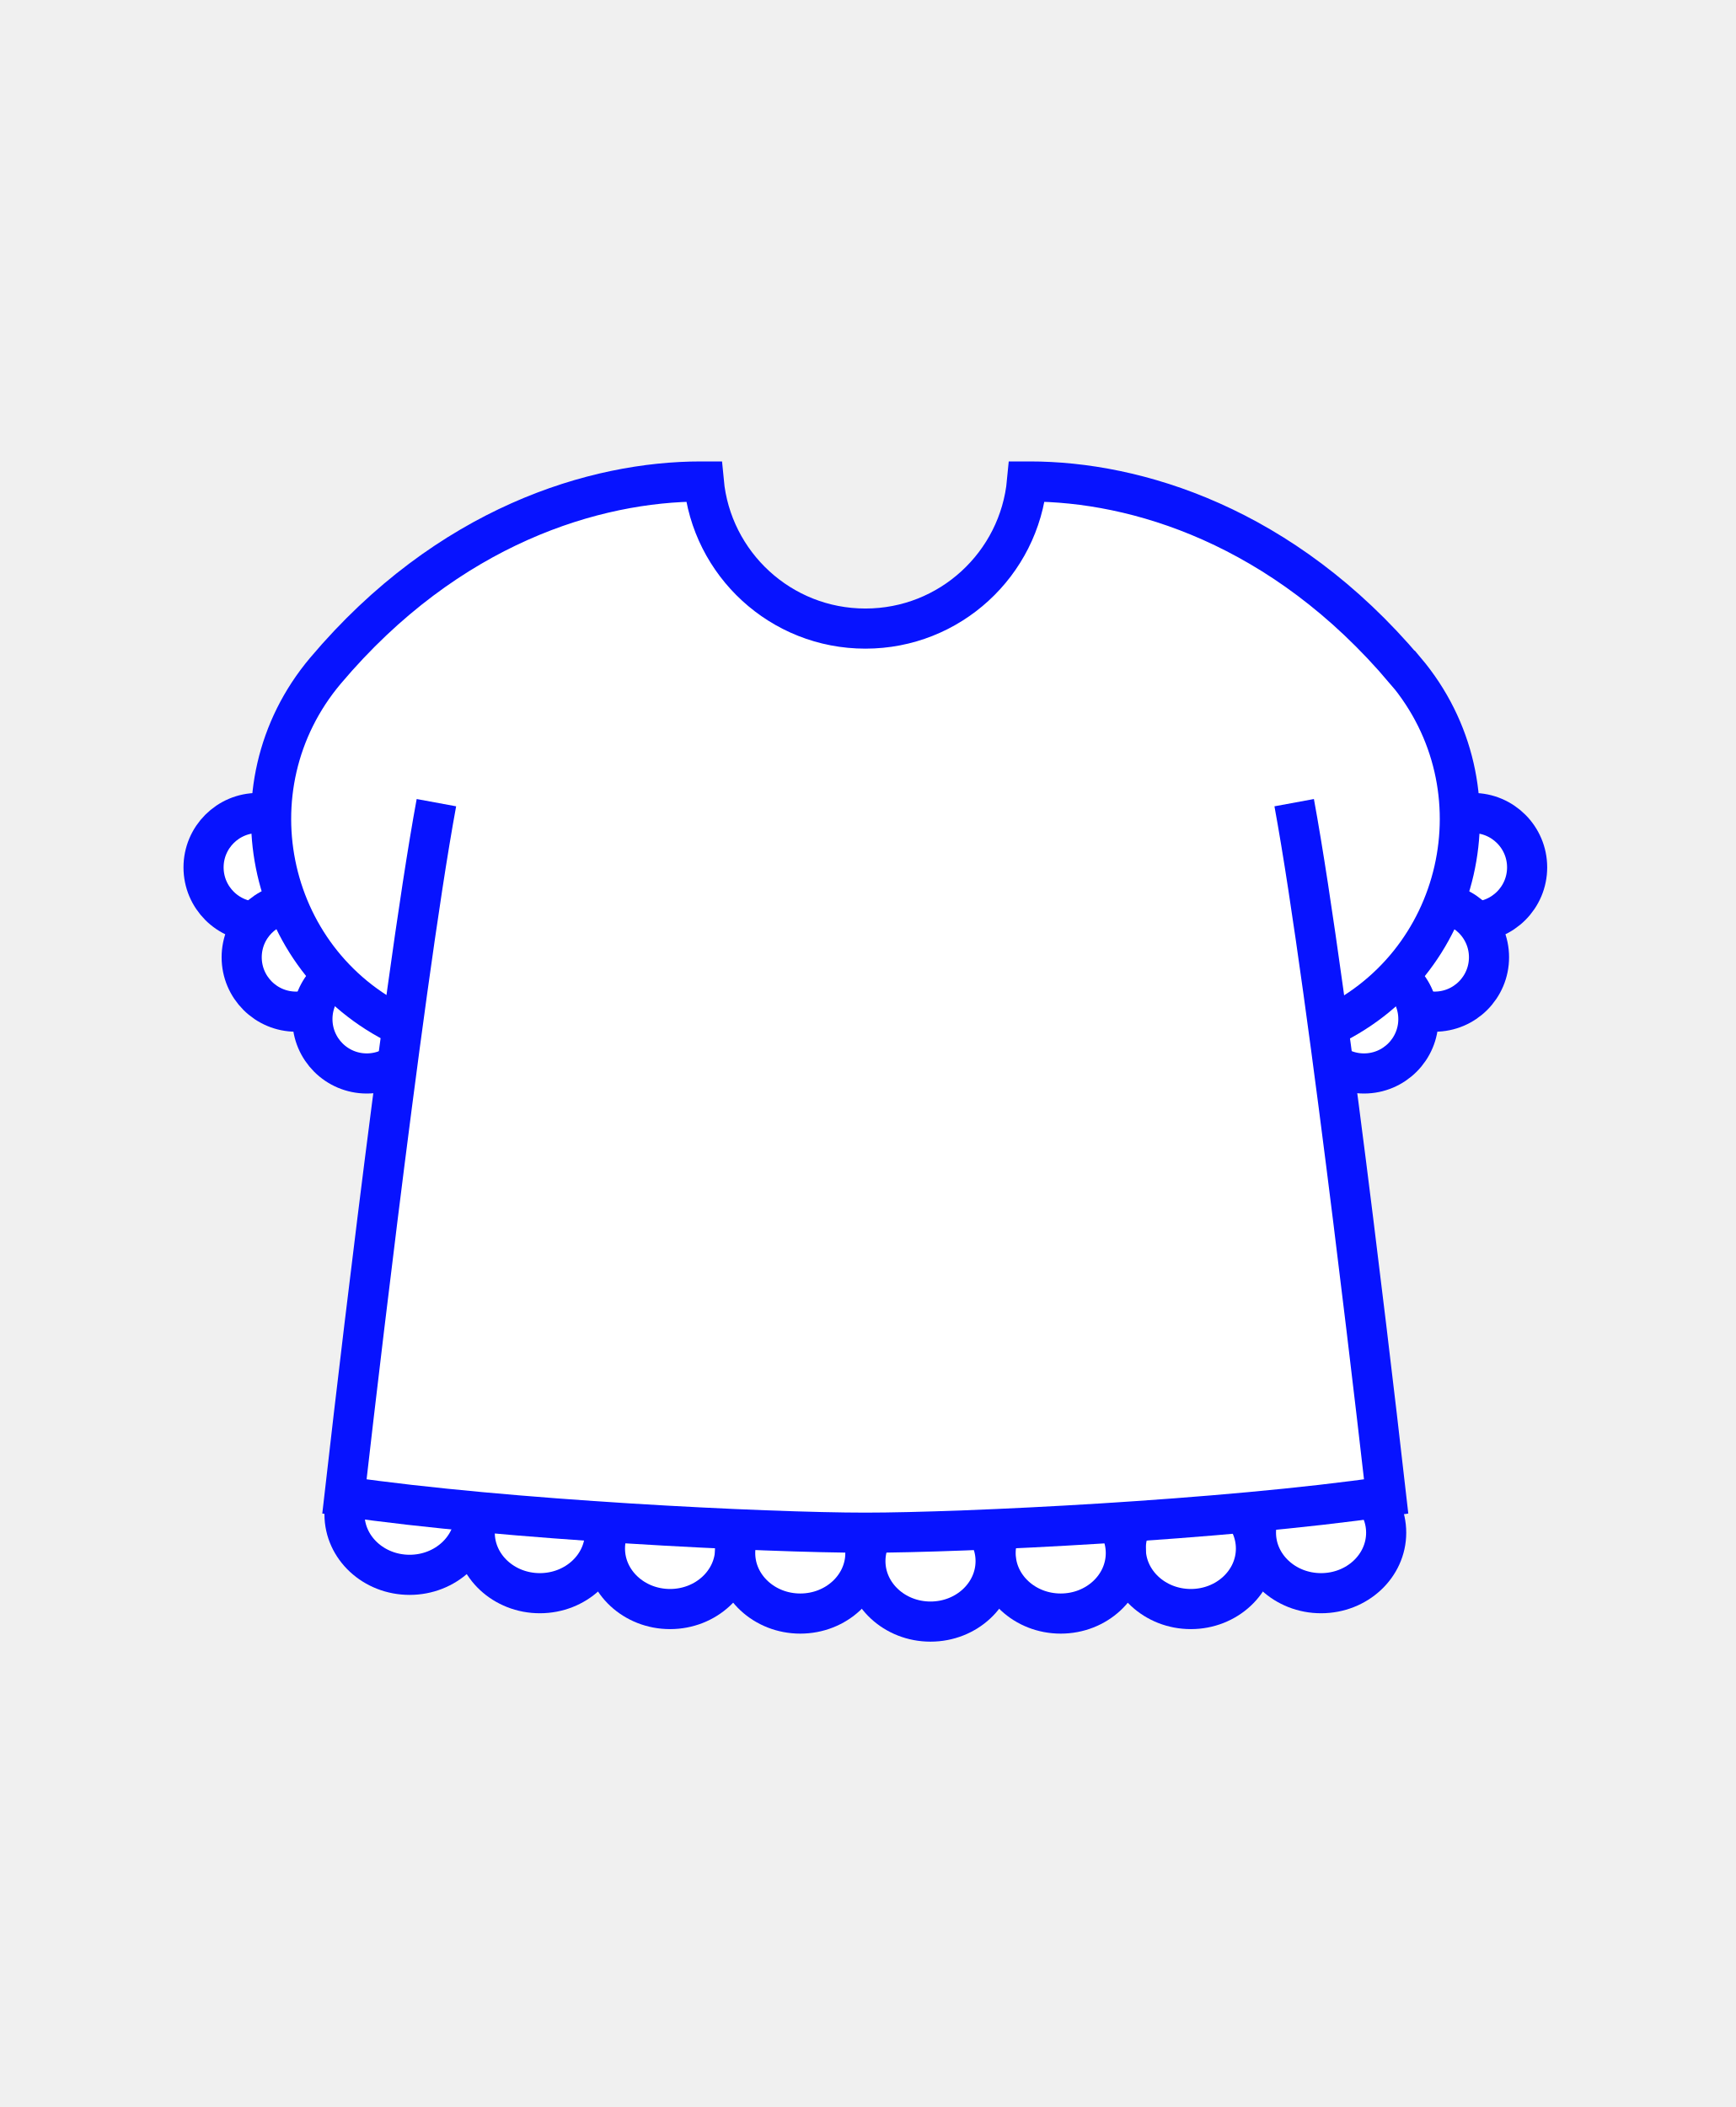
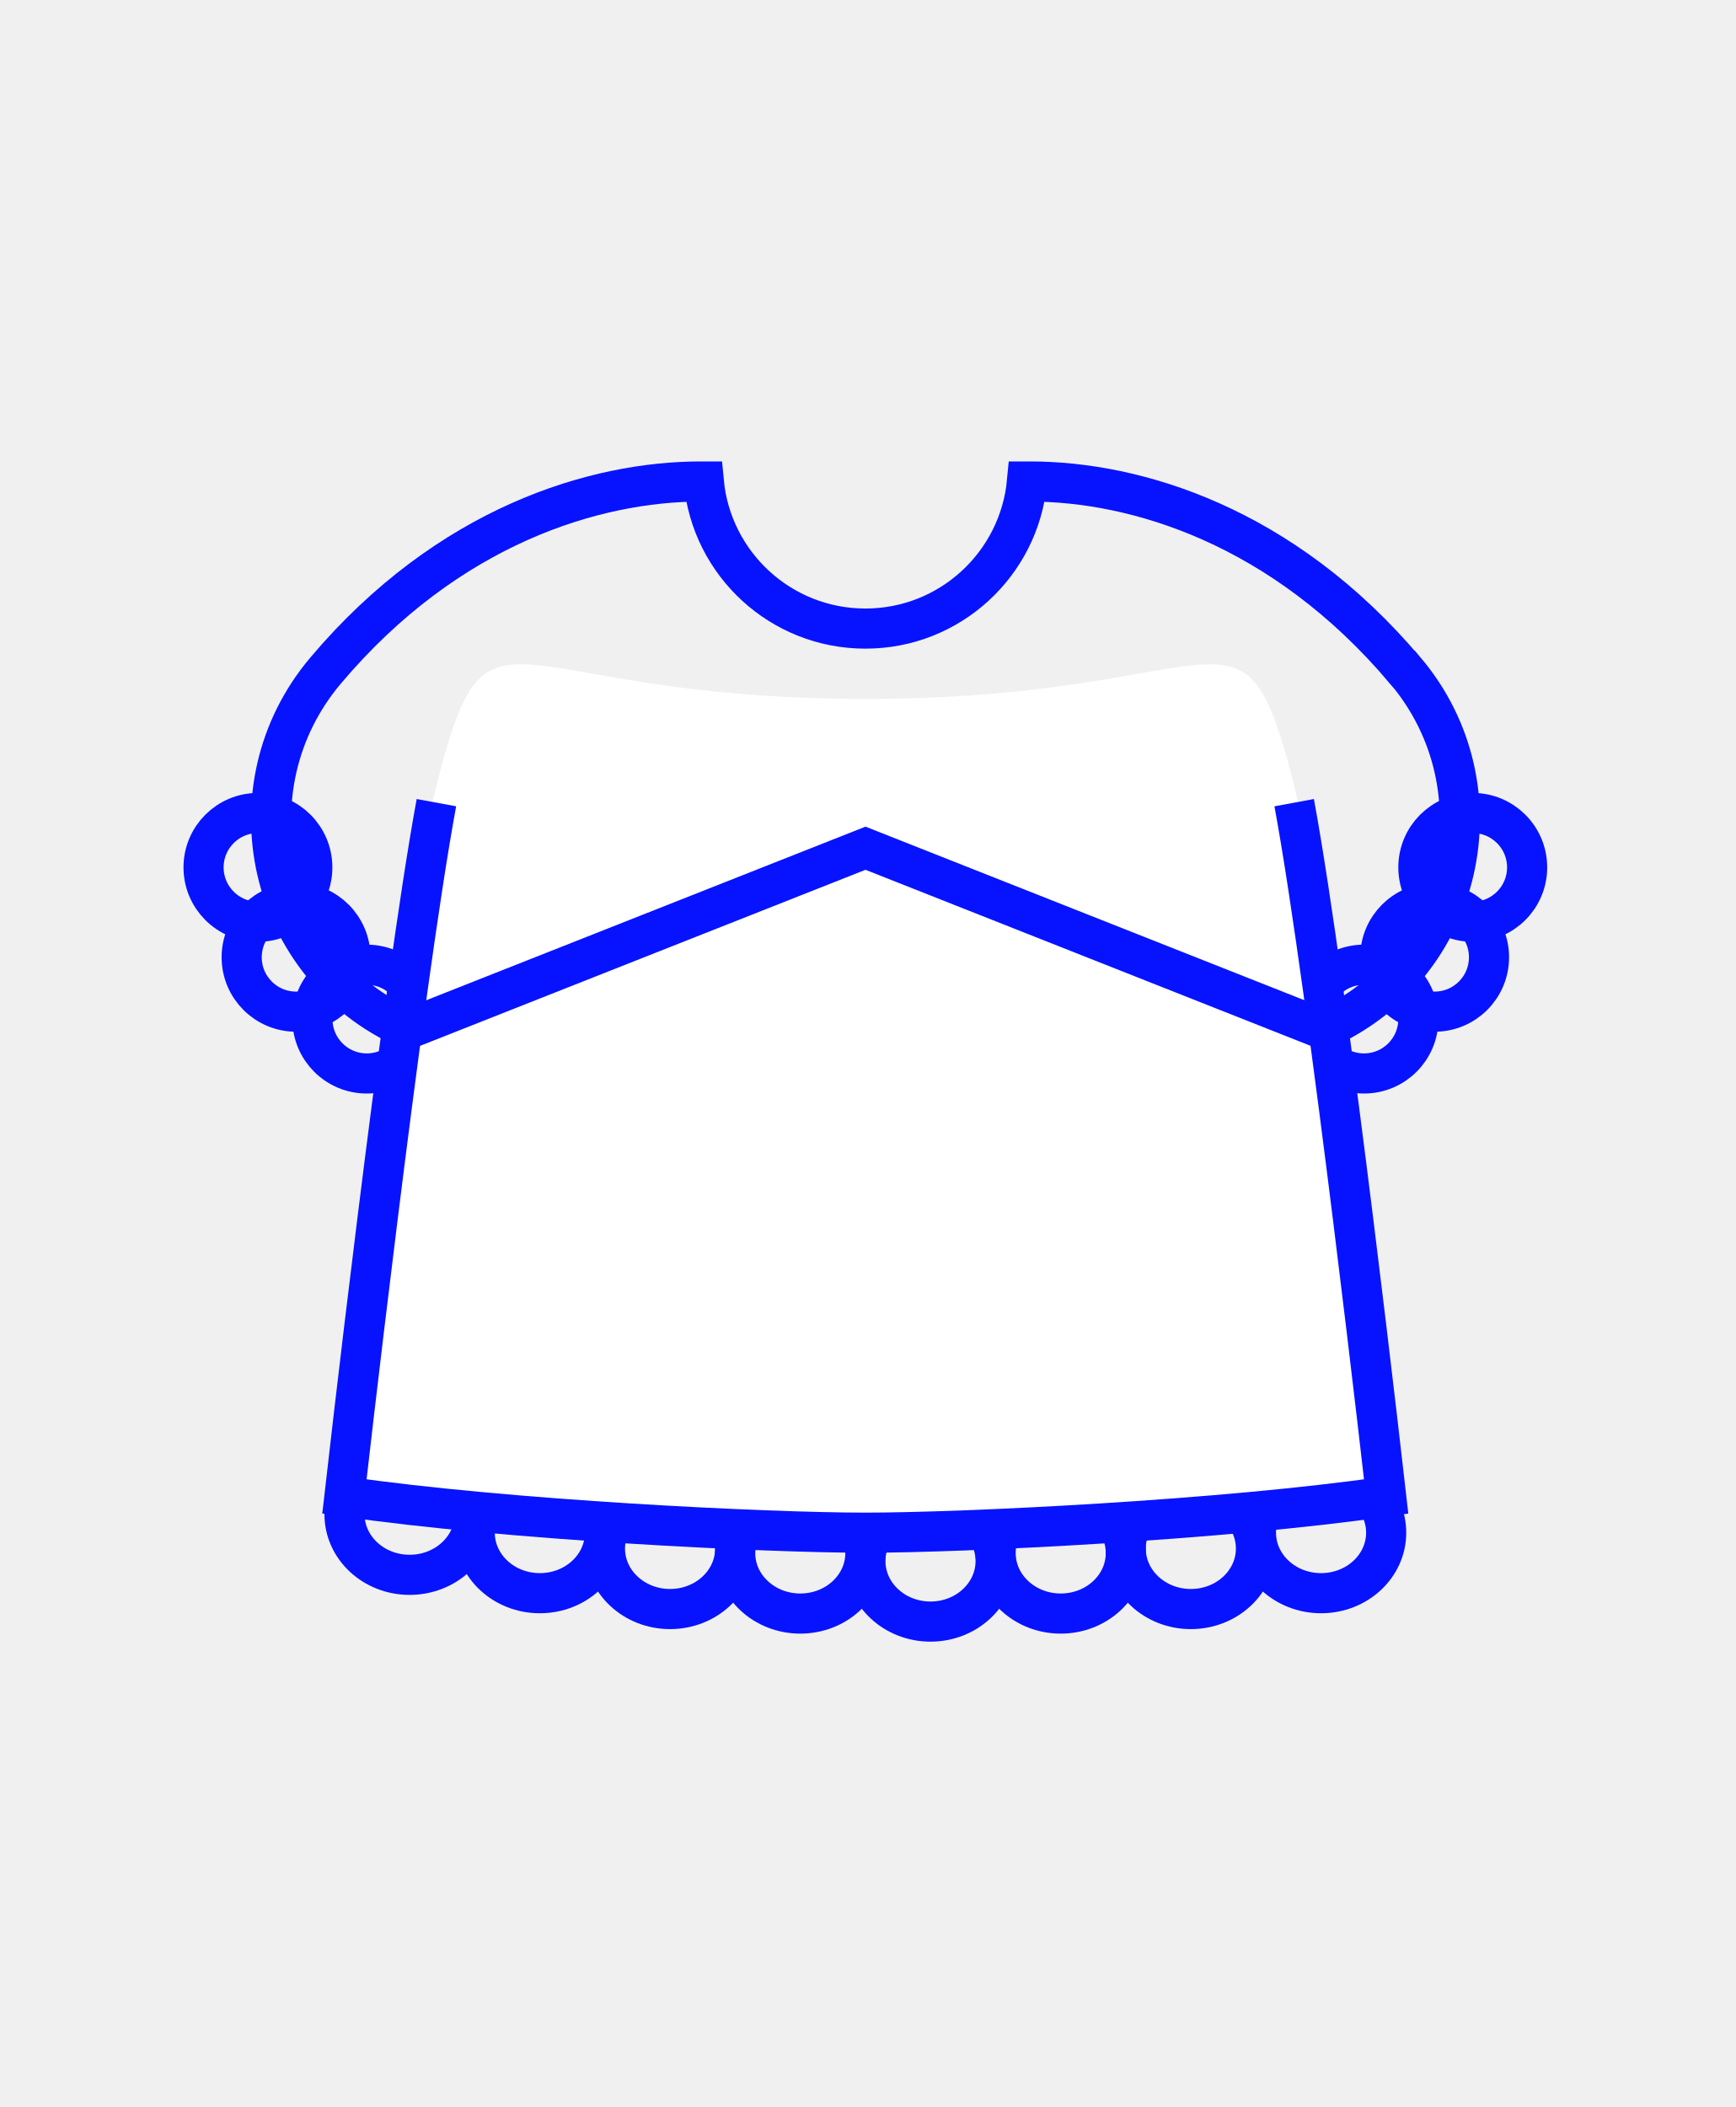
<svg xmlns="http://www.w3.org/2000/svg" class="tree-image-resource" viewBox="0 0 173 210" fill="none">
  <g clip-path="url(#clip0_152_3747)">
-     <path d="M25.71 91.87C28.703 91.87 31.13 89.443 31.13 86.45C31.13 83.457 28.703 81.03 25.71 81.03C22.717 81.03 20.29 83.457 20.29 86.45C20.29 89.443 22.717 91.87 25.71 91.87Z" fill="white" stroke="#0713FF" stroke-width="4" stroke-miterlimit="10" />
-     <path d="M29.51 100.83C32.503 100.83 34.93 98.403 34.93 95.41C34.93 92.417 32.503 89.99 29.51 89.99C26.517 89.99 24.09 92.417 24.09 95.41C24.09 98.403 26.517 100.83 29.51 100.83Z" fill="white" stroke="#0713FF" stroke-width="4" stroke-miterlimit="10" />
-     <path d="M36.56 106.99C39.553 106.99 41.98 104.563 41.98 101.57C41.98 98.577 39.553 96.15 36.56 96.15C33.566 96.15 31.14 98.577 31.14 101.57C31.14 104.563 33.566 106.99 36.56 106.99Z" fill="white" stroke="#0713FF" stroke-width="4" stroke-miterlimit="10" />
-     <path d="M40.83 156.96C44.414 156.96 47.32 154.26 47.32 150.93C47.32 147.6 44.414 144.9 40.83 144.9C37.245 144.9 34.34 147.6 34.34 150.93C34.34 154.26 37.245 156.96 40.83 156.96Z" fill="white" stroke="#0713FF" stroke-width="4" stroke-miterlimit="10" />
-     <path d="M53.81 158.79C57.395 158.79 60.3 156.09 60.3 152.76C60.3 149.43 57.395 146.73 53.81 146.73C50.226 146.73 47.32 149.43 47.32 152.76C47.32 156.09 50.226 158.79 53.81 158.79Z" fill="white" stroke="#0713FF" stroke-width="4" stroke-miterlimit="10" />
-     <path d="M66.79 160.37C70.374 160.37 73.28 157.67 73.28 154.34C73.28 151.01 70.374 148.31 66.79 148.31C63.206 148.31 60.3 151.01 60.3 154.34C60.3 157.67 63.206 160.37 66.79 160.37Z" fill="white" stroke="#0713FF" stroke-width="4" stroke-miterlimit="10" />
-     <path d="M79.77 160.82C83.355 160.82 86.26 158.12 86.26 154.79C86.26 151.46 83.355 148.76 79.77 148.76C76.186 148.76 73.28 151.46 73.28 154.79C73.28 158.12 76.186 160.82 79.77 160.82Z" fill="white" stroke="#0713FF" stroke-width="4" stroke-miterlimit="10" />
-     <path d="M131.68 158.79C135.265 158.79 138.17 156.09 138.17 152.76C138.17 149.43 135.265 146.73 131.68 146.73C128.096 146.73 125.19 149.43 125.19 152.76C125.19 156.09 128.096 158.79 131.68 158.79Z" fill="white" stroke="#0713FF" stroke-width="4" stroke-miterlimit="10" />
-     <path d="M118.7 160.37C122.284 160.37 125.19 157.67 125.19 154.34C125.19 151.01 122.284 148.31 118.7 148.31C115.116 148.31 112.21 151.01 112.21 154.34C112.21 157.67 115.116 160.37 118.7 160.37Z" fill="white" stroke="#0713FF" stroke-width="4" stroke-miterlimit="10" />
-     <path d="M105.73 160.82C109.315 160.82 112.22 158.12 112.22 154.79C112.22 151.46 109.315 148.76 105.73 148.76C102.146 148.76 99.24 151.46 99.24 154.79C99.24 158.12 102.146 160.82 105.73 160.82Z" fill="white" stroke="#0713FF" stroke-width="4" stroke-miterlimit="10" />
-     <path d="M92.75 161.62C96.334 161.62 99.24 158.92 99.24 155.59C99.24 152.26 96.334 149.56 92.75 149.56C89.165 149.56 86.26 152.26 86.26 155.59C86.26 158.92 89.165 161.62 92.75 161.62Z" fill="white" stroke="#0713FF" stroke-width="4" stroke-miterlimit="10" />
-     <path d="M146.8 91.87C149.793 91.87 152.22 89.443 152.22 86.45C152.22 83.457 149.793 81.03 146.8 81.03C143.806 81.03 141.38 83.457 141.38 86.45C141.38 89.443 143.806 91.87 146.8 91.87Z" fill="white" stroke="#0713FF" stroke-width="4" stroke-miterlimit="10" />
-     <path d="M143 100.83C145.993 100.83 148.42 98.403 148.42 95.41C148.42 92.417 145.993 89.99 143 89.99C140.007 89.99 137.58 92.417 137.58 95.41C137.58 98.403 140.007 100.83 143 100.83Z" fill="white" stroke="#0713FF" stroke-width="4" stroke-miterlimit="10" />
-     <path d="M135.96 106.99C138.953 106.99 141.38 104.563 141.38 101.57C141.38 98.577 138.953 96.15 135.96 96.15C132.967 96.15 130.54 98.577 130.54 101.57C130.54 104.563 132.967 106.99 135.96 106.99Z" fill="white" stroke="#0713FF" stroke-width="4" stroke-miterlimit="10" />
+     <path d="M25.71 91.87C28.703 91.87 31.13 89.443 31.13 86.45C31.13 83.457 28.703 81.03 25.71 81.03C22.717 81.03 20.29 83.457 20.29 86.45C20.29 89.443 22.717 91.87 25.71 91.87Z" class="fill" stroke="#0713FF" stroke-width="4" stroke-miterlimit="10" />
+     <path d="M29.51 100.83C32.503 100.83 34.93 98.403 34.93 95.41C34.93 92.417 32.503 89.99 29.51 89.99C26.517 89.99 24.09 92.417 24.09 95.41C24.09 98.403 26.517 100.83 29.51 100.83Z" class="fill" stroke="#0713FF" stroke-width="4" stroke-miterlimit="10" />
+     <path d="M36.56 106.99C39.553 106.99 41.98 104.563 41.98 101.57C41.98 98.577 39.553 96.15 36.56 96.15C33.566 96.15 31.14 98.577 31.14 101.57C31.14 104.563 33.566 106.99 36.56 106.99Z" class="fill" stroke="#0713FF" stroke-width="4" stroke-miterlimit="10" />
+     <path d="M40.83 156.96C44.414 156.96 47.32 154.26 47.32 150.93C47.32 147.6 44.414 144.9 40.83 144.9C37.245 144.9 34.34 147.6 34.34 150.93C34.34 154.26 37.245 156.96 40.83 156.96Z" class="fill" stroke="#0713FF" stroke-width="4" stroke-miterlimit="10" />
+     <path d="M53.81 158.79C57.395 158.79 60.3 156.09 60.3 152.76C60.3 149.43 57.395 146.73 53.81 146.73C50.226 146.73 47.32 149.43 47.32 152.76C47.32 156.09 50.226 158.79 53.81 158.79Z" class="fill" stroke="#0713FF" stroke-width="4" stroke-miterlimit="10" />
+     <path d="M66.79 160.37C70.374 160.37 73.28 157.67 73.28 154.34C73.28 151.01 70.374 148.31 66.79 148.31C63.206 148.31 60.3 151.01 60.3 154.34C60.3 157.67 63.206 160.37 66.79 160.37Z" class="fill" stroke="#0713FF" stroke-width="4" stroke-miterlimit="10" />
+     <path d="M79.77 160.82C83.355 160.82 86.26 158.12 86.26 154.79C86.26 151.46 83.355 148.76 79.77 148.76C76.186 148.76 73.28 151.46 73.28 154.79C73.28 158.12 76.186 160.82 79.77 160.82Z" class="fill" stroke="#0713FF" stroke-width="4" stroke-miterlimit="10" />
+     <path d="M131.68 158.79C135.265 158.79 138.17 156.09 138.17 152.76C138.17 149.43 135.265 146.73 131.68 146.73C128.096 146.73 125.19 149.43 125.19 152.76C125.19 156.09 128.096 158.79 131.68 158.79Z" class="fill" stroke="#0713FF" stroke-width="4" stroke-miterlimit="10" />
+     <path d="M118.7 160.37C122.284 160.37 125.19 157.67 125.19 154.34C125.19 151.01 122.284 148.31 118.7 148.31C115.116 148.31 112.21 151.01 112.21 154.34C112.21 157.67 115.116 160.37 118.7 160.37Z" class="fill" stroke="#0713FF" stroke-width="4" stroke-miterlimit="10" />
+     <path d="M105.73 160.82C109.315 160.82 112.22 158.12 112.22 154.79C112.22 151.46 109.315 148.76 105.73 148.76C102.146 148.76 99.24 151.46 99.24 154.79C99.24 158.12 102.146 160.82 105.73 160.82Z" class="fill" stroke="#0713FF" stroke-width="4" stroke-miterlimit="10" />
+     <path d="M92.75 161.62C96.334 161.62 99.24 158.92 99.24 155.59C99.24 152.26 96.334 149.56 92.75 149.56C89.165 149.56 86.26 152.26 86.26 155.59C86.26 158.92 89.165 161.62 92.75 161.62Z" class="fill" stroke="#0713FF" stroke-width="4" stroke-miterlimit="10" />
+     <path d="M146.8 91.87C149.793 91.87 152.22 89.443 152.22 86.45C152.22 83.457 149.793 81.03 146.8 81.03C143.806 81.03 141.38 83.457 141.38 86.45C141.38 89.443 143.806 91.87 146.8 91.87Z" class="fill" stroke="#0713FF" stroke-width="4" stroke-miterlimit="10" />
+     <path d="M143 100.83C145.993 100.83 148.42 98.403 148.42 95.41C148.42 92.417 145.993 89.99 143 89.99C140.007 89.99 137.58 92.417 137.58 95.41C137.58 98.403 140.007 100.83 143 100.83Z" class="fill" stroke="#0713FF" stroke-width="4" stroke-miterlimit="10" />
+     <path d="M135.96 106.99C138.953 106.99 141.38 104.563 141.38 101.57C141.38 98.577 138.953 96.15 135.96 96.15C132.967 96.15 130.54 98.577 130.54 101.57C130.54 104.563 132.967 106.99 135.96 106.99Z" class="fill" stroke="#0713FF" stroke-width="4" stroke-miterlimit="10" />
    <path d="M126.76 70.99C122.73 61.07 117.26 69.66 86.25 69.66C55.24 69.66 49.78 61.07 45.74 70.99C38.99 87.59 34.33 149.4 34.33 149.4C50.58 151.76 70.15 152.83 86.25 152.75C102.35 152.83 121.92 151.76 138.17 149.4C138.17 149.4 133.51 87.58 126.76 70.99Z" fill="white" />
-     <path d="M140.07 66.84C127.84 52.34 113.17 47.99 102.65 47.99H102.37C101.6 56.21 94.69 62.65 86.26 62.65C77.83 62.65 70.92 56.21 70.15 47.99H69.87C59.35 47.99 44.68 52.35 32.45 66.84C22.6 78.52 26.65 96.39 40.63 102.57H40.65L86.27 84.54L131.89 102.58H131.91C145.88 96.39 149.94 78.52 140.09 66.84H140.07Z" fill="white" stroke="#0713FF" stroke-width="4" stroke-miterlimit="10" />
-     <path d="M129 80C132.48 98.86 138.17 149.15 138.17 149.15C121.92 151.51 96.09 152.76 86.25 152.76C76.41 152.76 50.58 151.51 34.33 149.15C34.33 149.15 40.02 98.86 43.5 80" fill="white" />
+     <path d="M140.07 66.84C127.84 52.34 113.17 47.99 102.65 47.99H102.37C101.6 56.21 94.69 62.65 86.26 62.65C77.83 62.65 70.92 56.21 70.15 47.99H69.87C59.35 47.99 44.68 52.35 32.45 66.84C22.6 78.52 26.65 96.39 40.63 102.57H40.65L86.27 84.54L131.89 102.58H131.91C145.88 96.39 149.94 78.52 140.09 66.84H140.07Z" class="fill" stroke="#0713FF" stroke-width="4" stroke-miterlimit="10" />
+     <path d="M129 80C132.48 98.86 138.17 149.15 138.17 149.15C121.92 151.51 96.09 152.76 86.25 152.76C76.41 152.76 50.58 151.51 34.33 149.15C34.33 149.15 40.02 98.86 43.5 80" class="fill" />
    <path d="M129 80C132.48 98.86 138.17 149.15 138.17 149.15C121.92 151.51 96.09 152.76 86.25 152.76C76.41 152.76 50.58 151.51 34.33 149.15C34.33 149.15 40.02 98.86 43.5 80" stroke="#0713FF" stroke-width="4" stroke-miterlimit="10" />
  </g>
  <defs>
    <clipPath id="clip0_152_3747">
      <rect width="100%" height="100%" fill="white" />
    </clipPath>
  </defs>
</svg>
